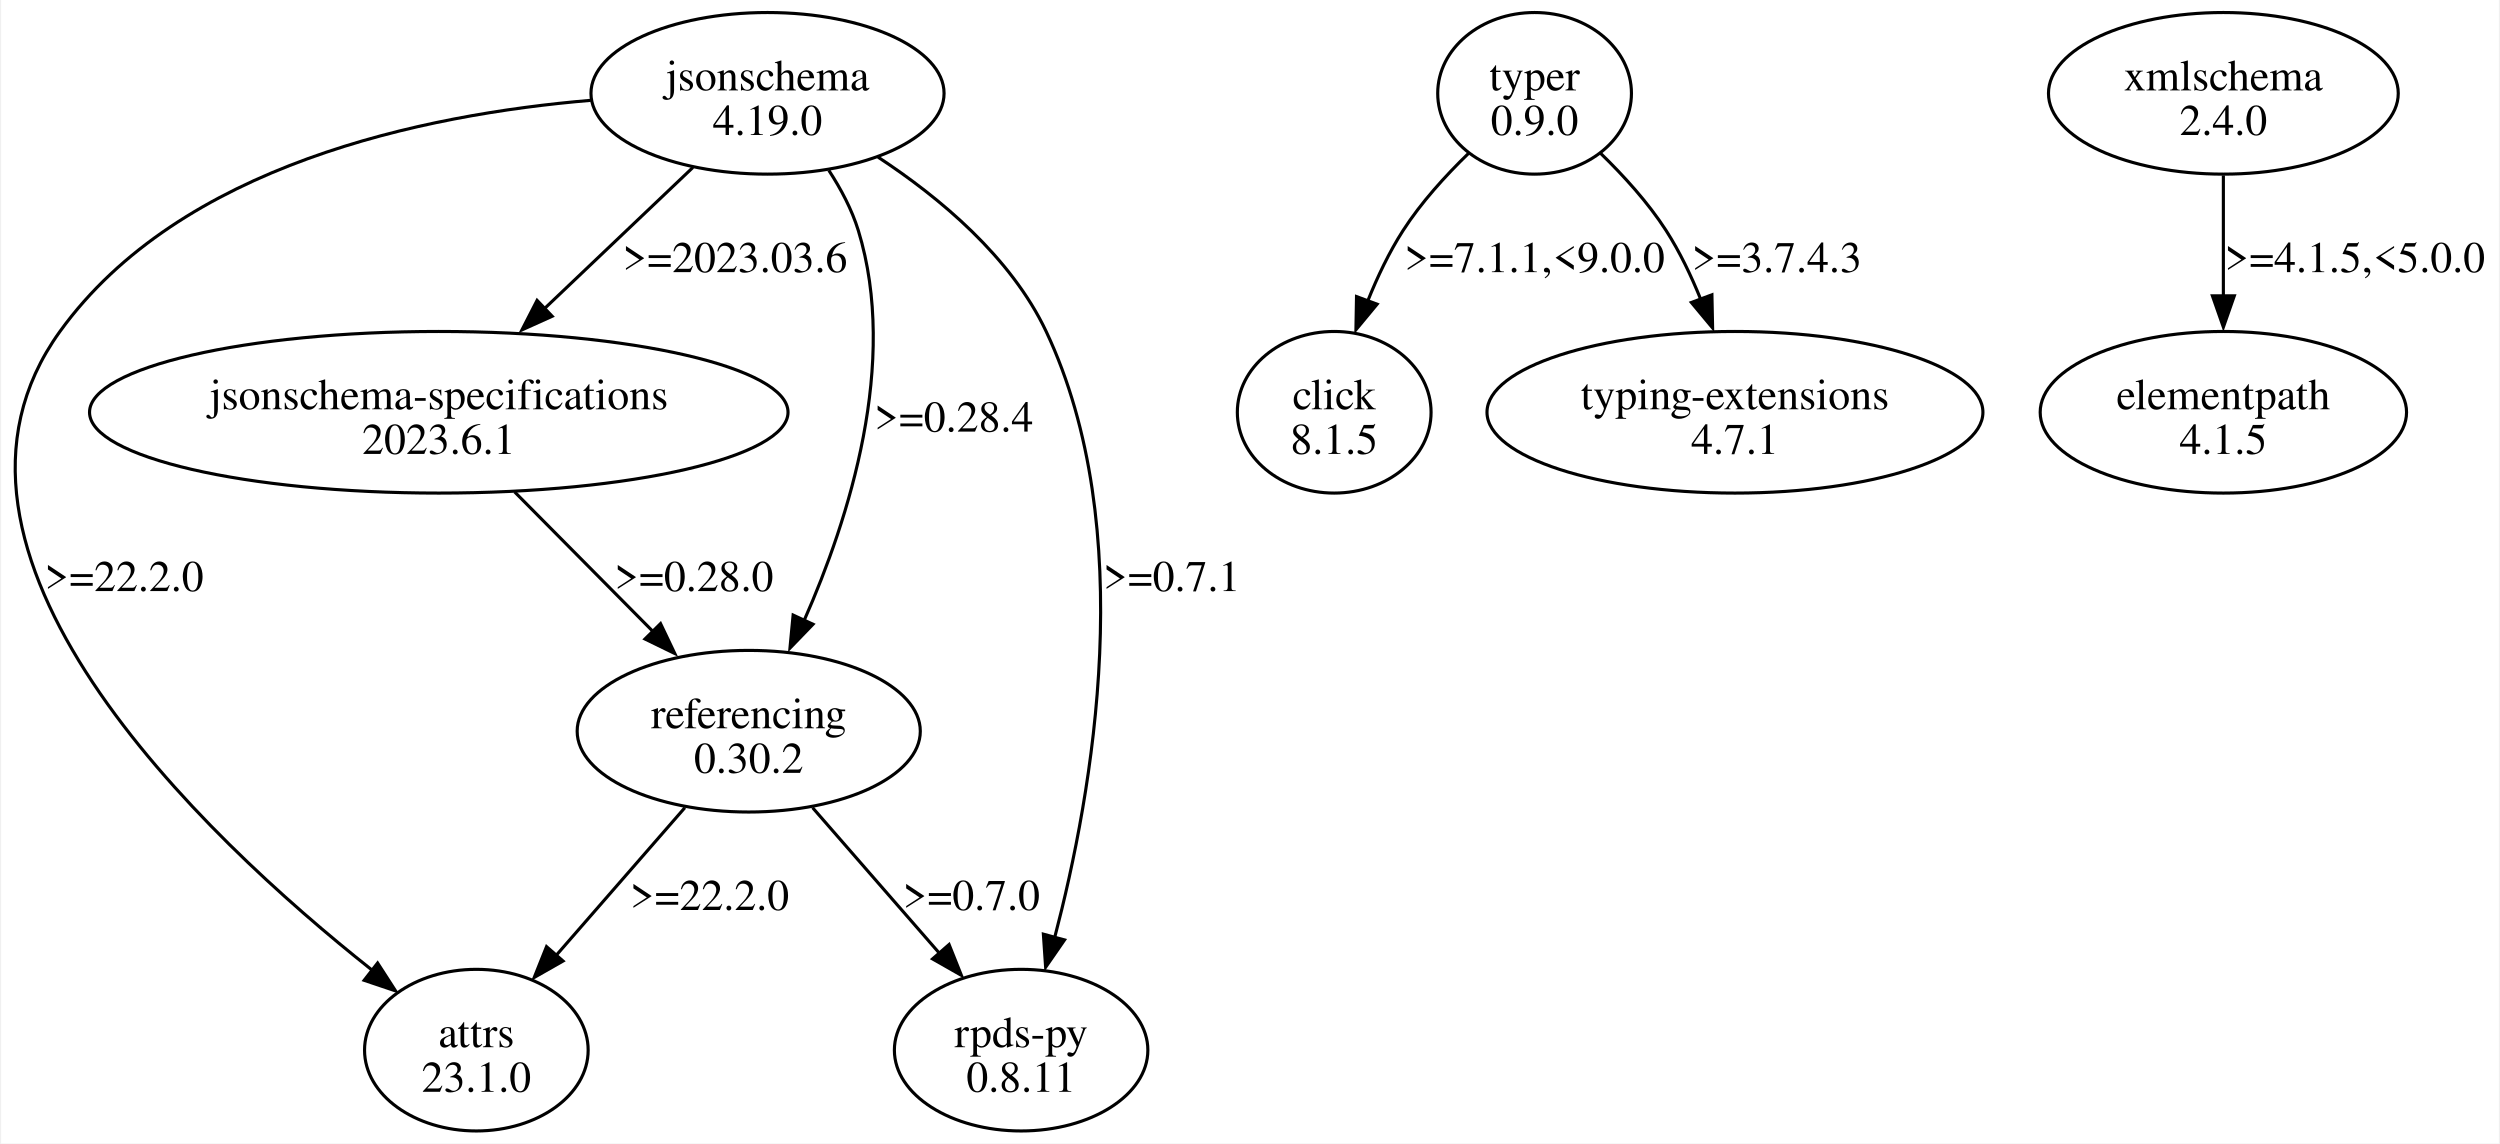
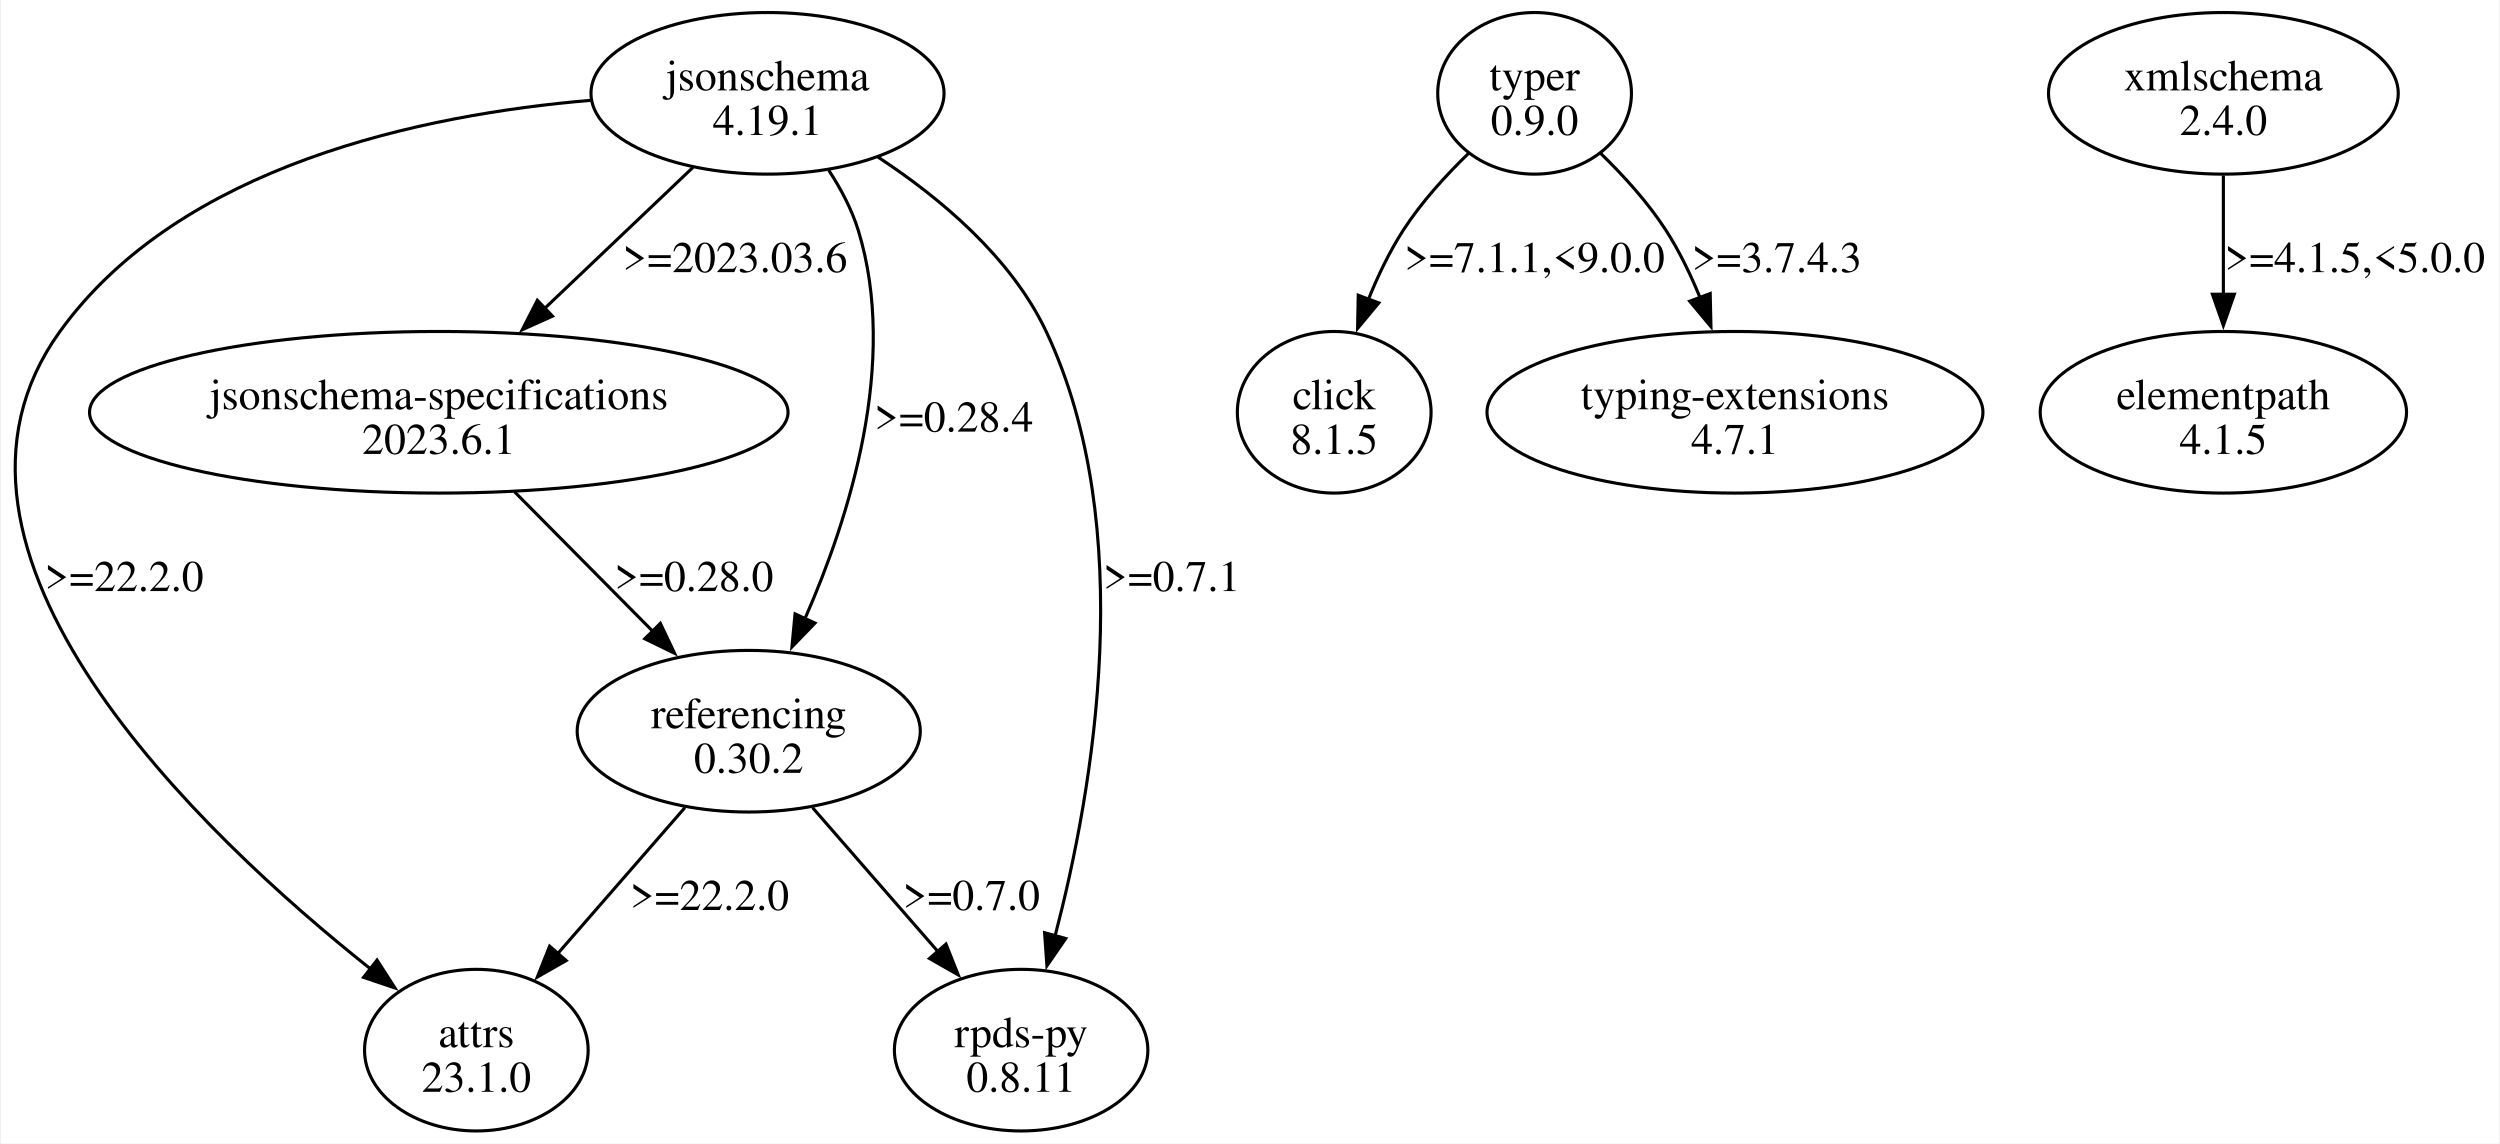
<svg xmlns="http://www.w3.org/2000/svg" width="798pt" height="365pt" viewBox="0.00 0.00 797.79 365.23">
  <g id="graph0" class="graph" transform="scale(1 1) rotate(0) translate(4 361.23)">
    <polygon fill="white" stroke="none" points="-4,4 -4,-361.23 793.79,-361.23 793.79,4 -4,4" />
    <g id="node1" class="node">
      <ellipse fill="none" stroke="black" cx="240.79" cy="-331.42" rx="56.39" ry="25.81" />
      <text text-anchor="middle" x="240.79" y="-332.37" font-family="Times,serif" font-size="14.00">jsonschema</text>
-       <text text-anchor="middle" x="240.79" y="-318.12" font-family="Times,serif" font-size="14.00">4.19.0</text>
+       <text text-anchor="middle" x="240.79" y="-318.12" font-family="Times,serif" font-size="14.00">4.19.1</text>
    </g>
    <g id="node2" class="node">
      <ellipse fill="none" stroke="black" cx="147.79" cy="-25.81" rx="35.71" ry="25.81" />
      <text text-anchor="middle" x="147.79" y="-26.76" font-family="Times,serif" font-size="14.00">attrs</text>
      <text text-anchor="middle" x="147.79" y="-12.51" font-family="Times,serif" font-size="14.00">23.1.0</text>
    </g>
    <g id="edge1" class="edge">
-       <path fill="none" stroke="black" d="M184.35,-329.19C130.87,-324.66 53.19,-308.58 14.79,-255.36 -35.85,-185.18 60.2,-94.43 114.37,-51.46" />
-       <polygon fill="black" stroke="black" points="116.25,-53.64 121.99,-44.74 111.95,-48.12 116.25,-53.64" />
+       <path fill="none" stroke="black" d="M184.35,-329.19C130.87,-324.66 53.19,-308.58 14.79,-255.36 -35.75,-185.32 59.8,-94.81 114.03,-51.72" />
+       <polygon fill="black" stroke="black" points="116.07,-54.58 121.8,-45.67 111.76,-49.06 116.07,-54.58" />
      <text text-anchor="middle" x="35.29" y="-172.44" font-family="Times,serif" font-size="14.00">&gt;=22.2.0</text>
    </g>
    <g id="node3" class="node">
      <ellipse fill="none" stroke="black" cx="135.79" cy="-229.55" rx="111.55" ry="25.81" />
      <text text-anchor="middle" x="135.79" y="-230.5" font-family="Times,serif" font-size="14.00">jsonschema-specifications</text>
      <text text-anchor="middle" x="135.79" y="-216.25" font-family="Times,serif" font-size="14.00">2023.6.1</text>
    </g>
    <g id="edge2" class="edge">
-       <path fill="none" stroke="black" d="M216.96,-307.75C202.84,-294.33 184.73,-277.1 169.2,-262.33" />
-       <polygon fill="black" stroke="black" points="172.01,-260.22 162.35,-255.86 167.19,-265.29 172.01,-260.22" />
+       <path fill="none" stroke="black" d="M216.96,-307.75C202.97,-294.45 185.07,-277.42 169.63,-262.74" />
+       <polygon fill="black" stroke="black" points="172.11,-260.26 162.45,-255.91 167.28,-265.33 172.11,-260.26" />
      <text text-anchor="middle" x="230.41" y="-274.31" font-family="Times,serif" font-size="14.00">&gt;=2023.03.6</text>
    </g>
    <g id="node4" class="node">
      <ellipse fill="none" stroke="black" cx="234.79" cy="-127.68" rx="54.8" ry="25.81" />
      <text text-anchor="middle" x="234.79" y="-128.63" font-family="Times,serif" font-size="14.00">referencing</text>
      <text text-anchor="middle" x="234.79" y="-114.38" font-family="Times,serif" font-size="14.00">0.30.2</text>
    </g>
    <g id="edge3" class="edge">
-       <path fill="none" stroke="black" d="M260.37,-306.82C264.24,-300.89 267.73,-294.3 269.79,-287.61 282.72,-245.44 266.87,-195.6 252.52,-163.13" />
-       <polygon fill="black" stroke="black" points="255.32,-161.84 247.96,-154.23 248.97,-164.77 255.32,-161.84" />
+       <path fill="none" stroke="black" d="M260.37,-306.82C264.24,-300.89 267.73,-294.3 269.79,-287.61 282.67,-245.62 267.01,-196.04 252.71,-163.55" />
+       <polygon fill="black" stroke="black" points="255.95,-162.22 248.59,-154.6 249.59,-165.15 255.95,-162.22" />
      <text text-anchor="middle" x="300.29" y="-223.37" font-family="Times,serif" font-size="14.00">&gt;=0.28.4</text>
    </g>
    <g id="node5" class="node">
      <ellipse fill="none" stroke="black" cx="321.79" cy="-25.81" rx="40.48" ry="25.81" />
      <text text-anchor="middle" x="321.79" y="-26.76" font-family="Times,serif" font-size="14.00">rpds-py</text>
      <text text-anchor="middle" x="321.79" y="-12.51" font-family="Times,serif" font-size="14.00">0.8.11</text>
    </g>
    <g id="edge4" class="edge">
-       <path fill="none" stroke="black" d="M276.09,-311.04C295.8,-298.1 318.57,-279.12 329.79,-255.36 359.51,-192.37 344.74,-108.38 332.5,-61.75" />
-       <polygon fill="black" stroke="black" points="335.65,-61.01 329.62,-52.29 328.9,-62.86 335.65,-61.01" />
+       <path fill="none" stroke="black" d="M276.09,-311.04C295.8,-298.1 318.57,-279.12 329.79,-255.36 359.39,-192.63 344.86,-109.09 332.65,-62.34" />
+       <polygon fill="black" stroke="black" points="336.04,-61.47 330.03,-52.75 329.29,-63.32 336.04,-61.47" />
      <text text-anchor="middle" x="369.91" y="-172.44" font-family="Times,serif" font-size="14.00">&gt;=0.7.1</text>
    </g>
    <g id="edge7" class="edge">
-       <path fill="none" stroke="black" d="M160,-204.12C173.43,-190.57 190.25,-173.6 204.54,-159.19" />
-       <polygon fill="black" stroke="black" points="206.62,-162.05 211.18,-152.49 201.65,-157.13 206.62,-162.05" />
+       <path fill="none" stroke="black" d="M160.01,-204.12C173.31,-190.7 189.94,-173.92 204.14,-159.59" />
+       <polygon fill="black" stroke="black" points="206.56,-162.13 211.11,-152.56 201.59,-157.2 206.56,-162.13" />
      <text text-anchor="middle" x="217.29" y="-172.44" font-family="Times,serif" font-size="14.00">&gt;=0.28.0</text>
    </g>
    <g id="edge5" class="edge">
-       <path fill="none" stroke="black" d="M214.39,-103.26C202.1,-89.16 186.34,-71.07 173.24,-56.03" />
-       <polygon fill="black" stroke="black" points="175.48,-54.28 166.28,-49.04 170.21,-58.87 175.48,-54.28" />
+       <path fill="none" stroke="black" d="M214.39,-103.26C202.21,-89.29 186.64,-71.41 173.61,-56.45" />
+       <polygon fill="black" stroke="black" points="176.48,-54.42 167.27,-49.18 171.2,-59.02 176.48,-54.42" />
      <text text-anchor="middle" x="222.29" y="-70.57" font-family="Times,serif" font-size="14.00">&gt;=22.2.0</text>
    </g>
    <g id="edge6" class="edge">
-       <path fill="none" stroke="black" d="M255.18,-103.26C267.3,-89.35 282.79,-71.57 295.78,-56.66" />
-       <polygon fill="black" stroke="black" points="298.78,-59.55 302.71,-49.71 293.5,-54.95 298.78,-59.55" />
+       <path fill="none" stroke="black" d="M255.18,-103.26C267.19,-89.48 282.51,-71.9 295.42,-57.07" />
+       <polygon fill="black" stroke="black" points="297.79,-59.69 301.71,-49.85 292.51,-55.09 297.79,-59.69" />
      <text text-anchor="middle" x="305.91" y="-70.57" font-family="Times,serif" font-size="14.00">&gt;=0.7.0</text>
    </g>
    <g id="node6" class="node">
      <ellipse fill="none" stroke="black" cx="485.79" cy="-331.42" rx="30.94" ry="25.81" />
      <text text-anchor="middle" x="485.79" y="-332.37" font-family="Times,serif" font-size="14.00">typer</text>
      <text text-anchor="middle" x="485.79" y="-318.12" font-family="Times,serif" font-size="14.00">0.9.0</text>
    </g>
    <g id="node7" class="node">
      <ellipse fill="none" stroke="black" cx="421.79" cy="-229.55" rx="30.94" ry="25.81" />
      <text text-anchor="middle" x="421.79" y="-230.5" font-family="Times,serif" font-size="14.00">click</text>
      <text text-anchor="middle" x="421.79" y="-216.25" font-family="Times,serif" font-size="14.00">8.1.5</text>
    </g>
    <g id="edge8" class="edge">
-       <path fill="none" stroke="black" d="M464.72,-312.27C457.37,-305.15 449.53,-296.54 443.79,-287.61 439.36,-280.73 435.61,-272.83 432.52,-265.14" />
-       <polygon fill="black" stroke="black" points="435.49,-264.07 428.73,-255.91 428.92,-266.5 435.49,-264.07" />
+       <path fill="none" stroke="black" d="M464.72,-312.27C457.37,-305.15 449.54,-296.54 443.79,-287.61 439.46,-280.89 435.78,-273.19 432.74,-265.67" />
+       <polygon fill="black" stroke="black" points="436.03,-264.48 429.26,-256.33 429.47,-266.92 436.03,-264.48" />
      <text text-anchor="middle" x="485.79" y="-274.31" font-family="Times,serif" font-size="14.00">&gt;=7.1.1,&lt;9.0.0</text>
    </g>
    <g id="node8" class="node">
      <ellipse fill="none" stroke="black" cx="549.79" cy="-229.55" rx="79.2" ry="25.81" />
      <text text-anchor="middle" x="549.79" y="-230.5" font-family="Times,serif" font-size="14.00">typing-extensions</text>
      <text text-anchor="middle" x="549.79" y="-216.25" font-family="Times,serif" font-size="14.00">4.7.1</text>
    </g>
    <g id="edge9" class="edge">
-       <path fill="none" stroke="black" d="M506.86,-312.27C514.2,-305.15 522.04,-296.54 527.79,-287.61 532.13,-280.86 535.83,-273.11 538.88,-265.56" />
-       <polygon fill="black" stroke="black" points="542.43,-267.07 542.65,-256.47 535.87,-264.62 542.43,-267.07" />
+       <path fill="none" stroke="black" d="M506.86,-312.27C514.2,-305.15 522.04,-296.54 527.79,-287.61 532.03,-281.01 535.66,-273.46 538.68,-266.07" />
+       <polygon fill="black" stroke="black" points="541.88,-267.48 542.12,-256.89 535.33,-265.02 541.88,-267.48" />
      <text text-anchor="middle" x="563.16" y="-274.31" font-family="Times,serif" font-size="14.00">&gt;=3.7.4.3</text>
    </g>
    <g id="node9" class="node">
      <ellipse fill="none" stroke="black" cx="705.79" cy="-331.42" rx="55.86" ry="25.81" />
      <text text-anchor="middle" x="705.79" y="-332.37" font-family="Times,serif" font-size="14.00">xmlschema</text>
      <text text-anchor="middle" x="705.79" y="-318.12" font-family="Times,serif" font-size="14.00">2.4.0</text>
    </g>
    <g id="node10" class="node">
      <ellipse fill="none" stroke="black" cx="705.79" cy="-229.55" rx="58.51" ry="25.81" />
      <text text-anchor="middle" x="705.79" y="-230.5" font-family="Times,serif" font-size="14.00">elementpath</text>
      <text text-anchor="middle" x="705.79" y="-216.25" font-family="Times,serif" font-size="14.00">4.1.5</text>
    </g>
    <g id="edge10" class="edge">
-       <path fill="none" stroke="black" d="M705.79,-305.21C705.79,-293.51 705.79,-279.37 705.79,-266.56" />
-       <polygon fill="black" stroke="black" points="709.29,-266.74 705.79,-256.74 702.29,-266.74 709.29,-266.74" />
+       <path fill="none" stroke="black" d="M705.79,-305.21C705.79,-293.62 705.79,-279.65 705.79,-266.95" />
+       <polygon fill="black" stroke="black" points="709.29,-267.25 705.79,-257.25 702.29,-267.25 709.29,-267.25" />
      <text text-anchor="middle" x="747.79" y="-274.31" font-family="Times,serif" font-size="14.00">&gt;=4.1.5,&lt;5.0.0</text>
    </g>
  </g>
</svg>
